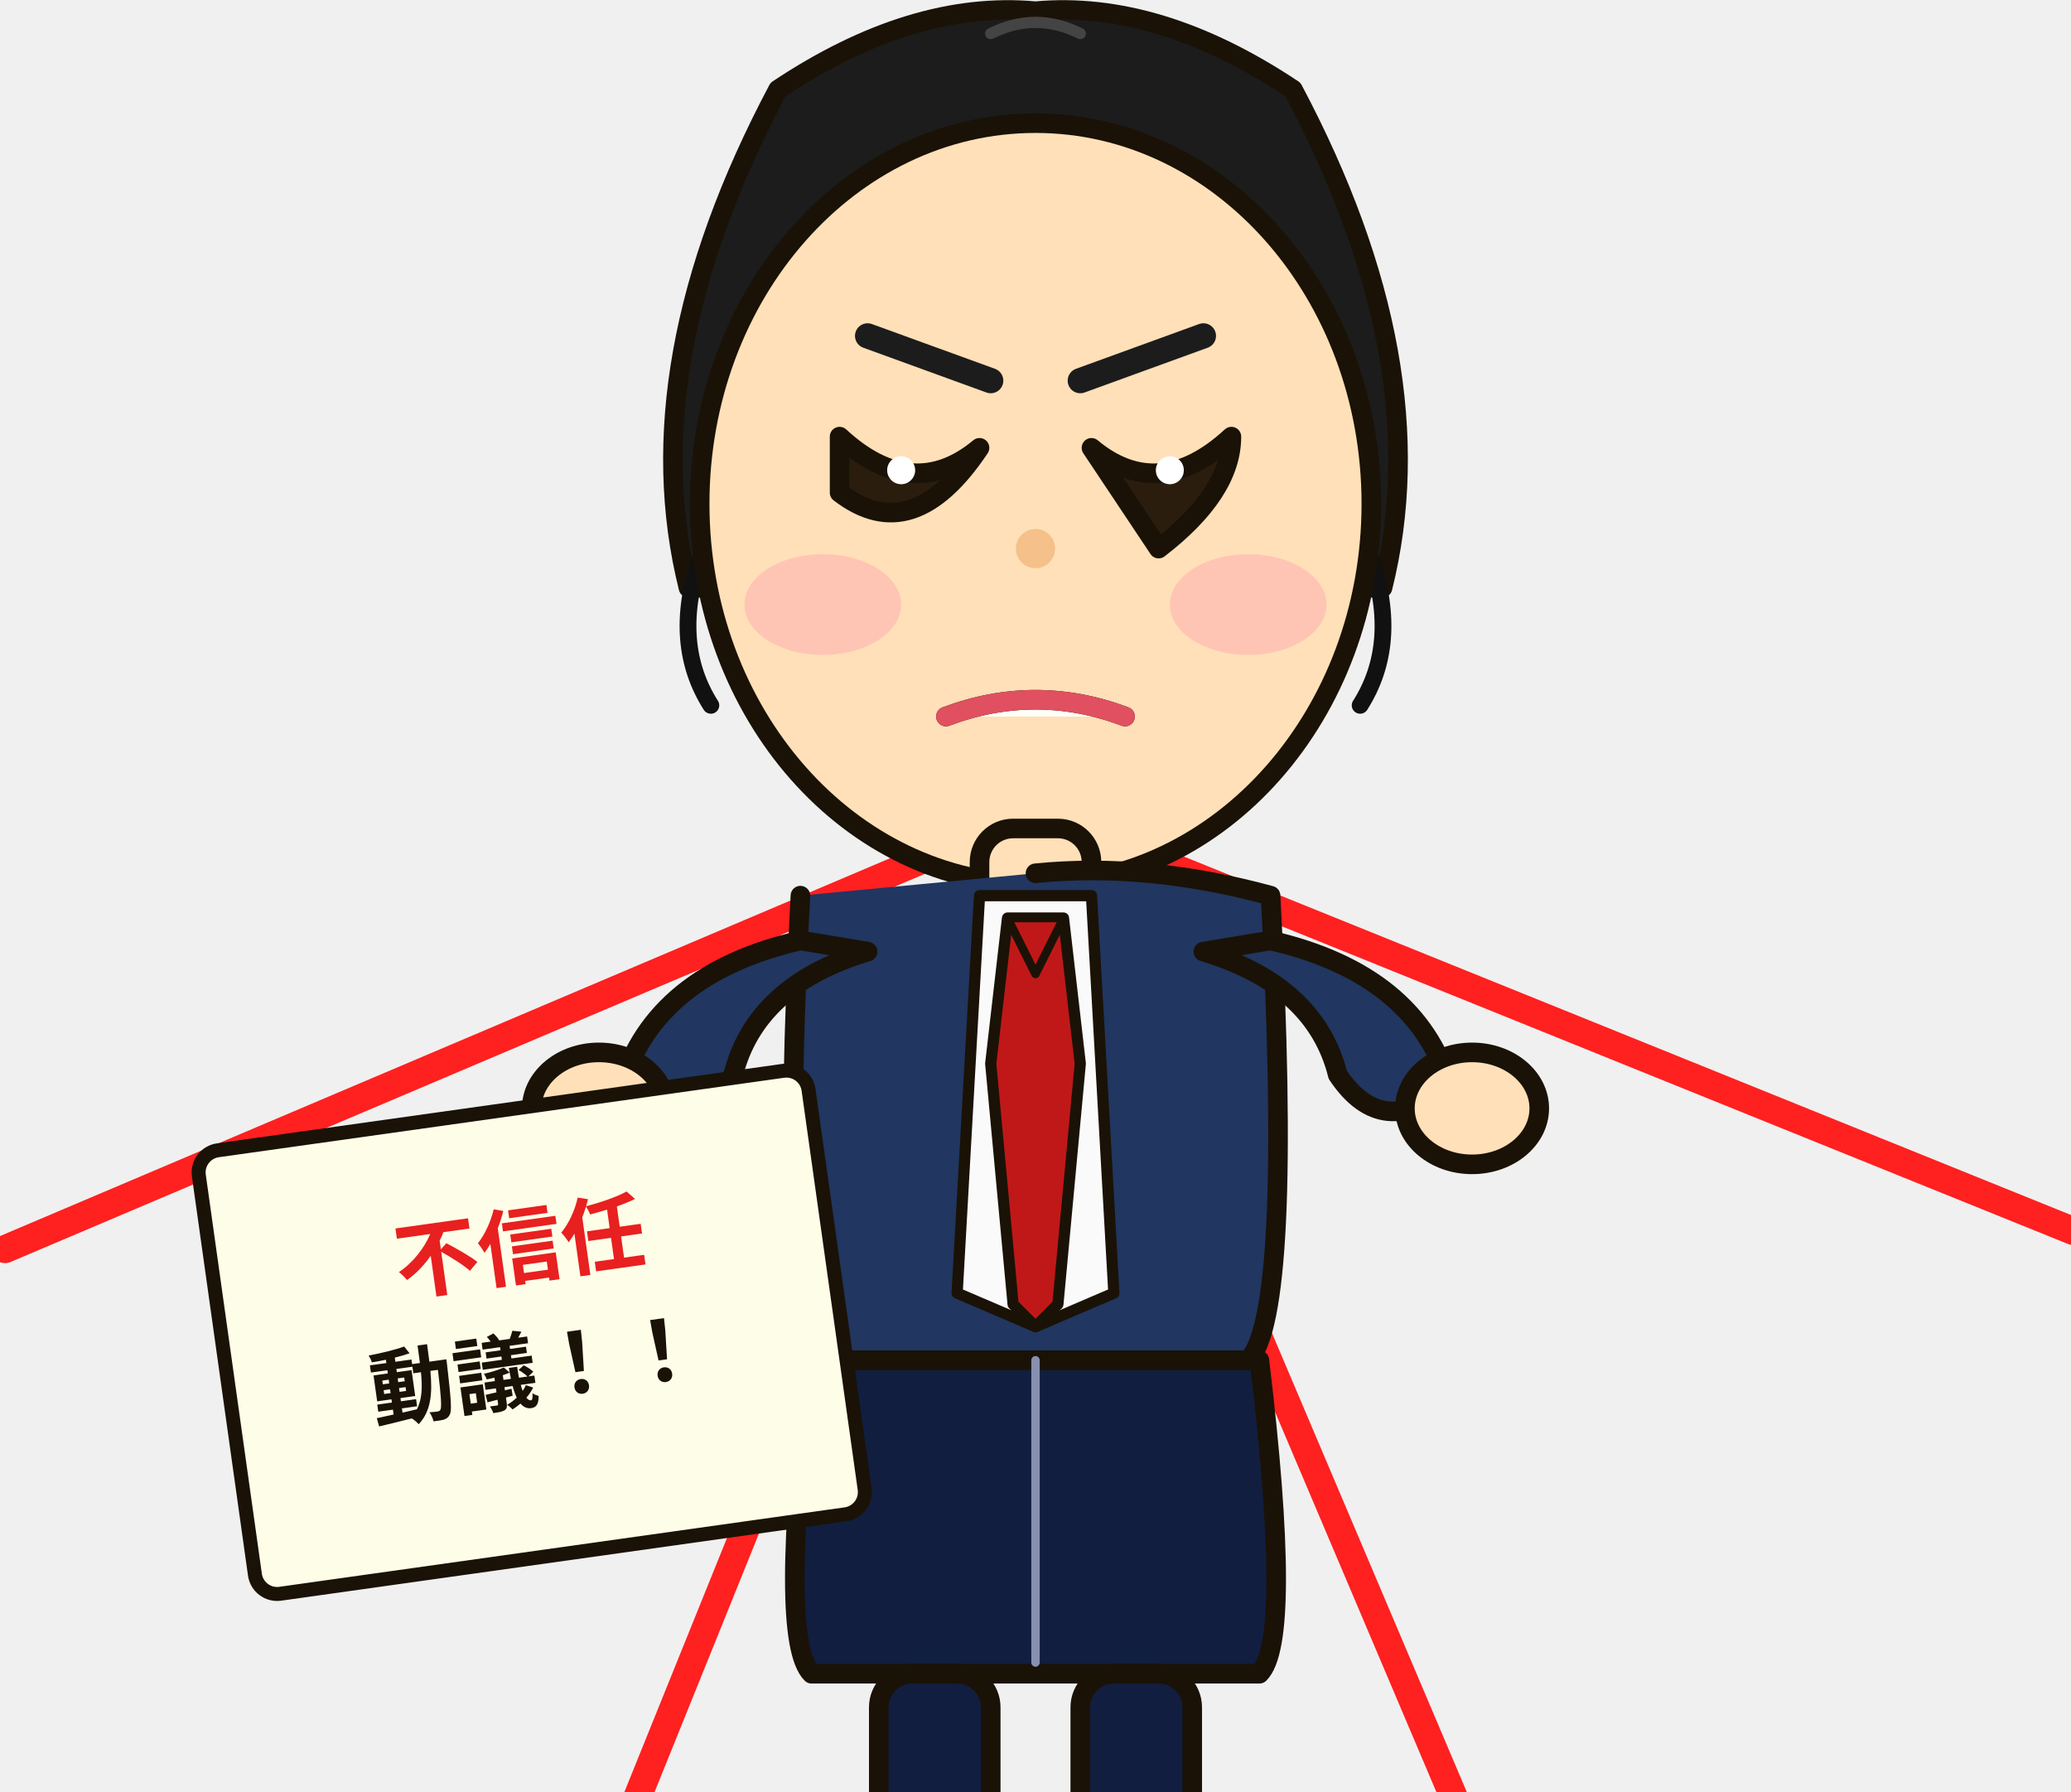
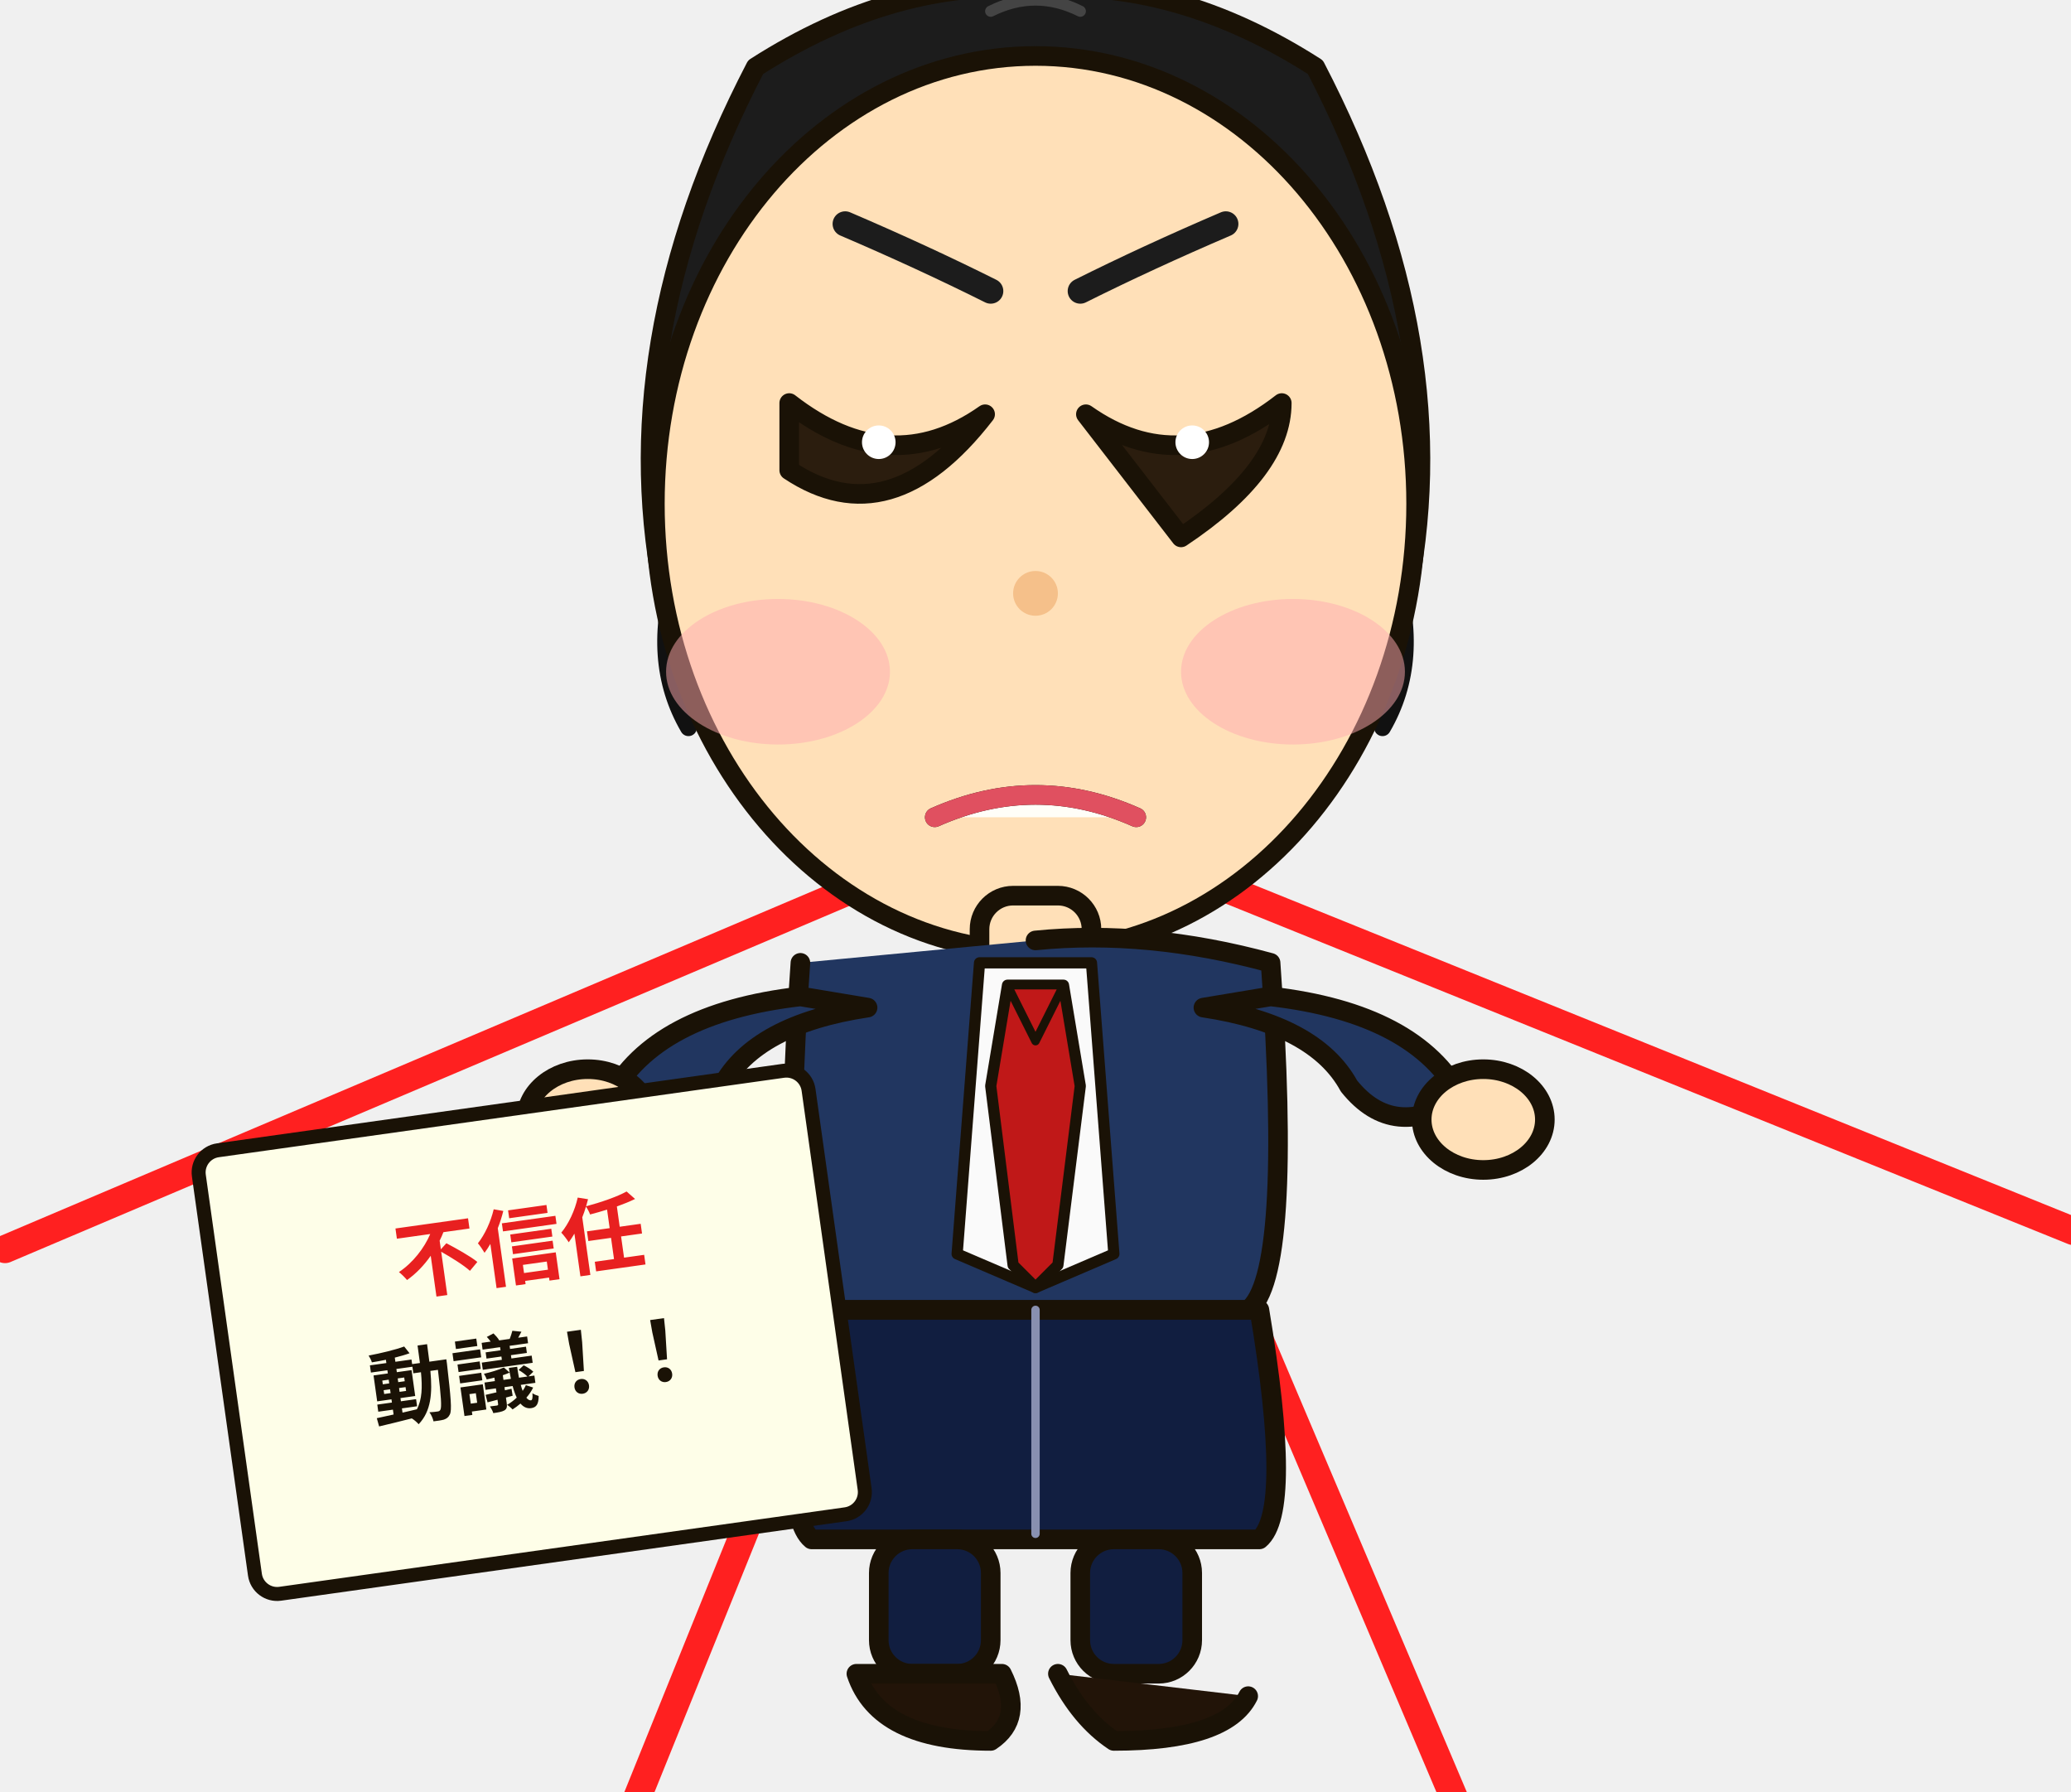
<svg xmlns="http://www.w3.org/2000/svg" width="370" height="320" viewBox="0 0 370 320">
  <line x1="185" y1="145" x2="370.437" y2="219.921" stroke="#FF2020" stroke-width="5" stroke-linecap="round" />
  <line x1="185" y1="145" x2="263.146" y2="329.101" stroke="#FF2020" stroke-width="5" stroke-linecap="round" />
  <line x1="185" y1="145" x2="110.079" y2="330.437" stroke="#FF2020" stroke-width="5" stroke-linecap="round" />
  <line x1="185" y1="145" x2="0.899" y2="223.146" stroke="#FF2020" stroke-width="5" stroke-linecap="round" />
-   <path d="M 123,105 Q 113,65 139,16 Q 163,0 185,2 Q 207,0 231,16 Q 257,65 247,105 Z" fill="#1C1C1C" stroke="#1A1206" stroke-width="3.5" stroke-linecap="round" stroke-linejoin="round" />
-   <path d="M 177,6 Q 185,2 193,6" fill="none" stroke="#444" stroke-width="2" stroke-linecap="round" stroke-linejoin="round" />
-   <path d="M 125,100 Q 120,115 127,126" fill="none" stroke="#111" stroke-width="3" stroke-linecap="round" stroke-linejoin="round" />
-   <path d="M 245,100 Q 250,115 243,126" fill="none" stroke="#111" stroke-width="3" stroke-linecap="round" stroke-linejoin="round" />
-   <ellipse cx="185" cy="90" rx="60" ry="68" fill="#FFE0B8" stroke="#1A1206" stroke-width="3.5" />
-   <ellipse cx="147" cy="108" rx="14" ry="9" fill="#FFAAB0" stroke="none" stroke-width="0" opacity="0.5" />
-   <ellipse cx="223" cy="108" rx="14" ry="9" fill="#FFAAB0" stroke="none" stroke-width="0" opacity="0.5" />
-   <path d="M 155,60 L 177,68" fill="none" stroke="#1C1C1C" stroke-width="4.5" stroke-linecap="round" stroke-linejoin="round" />
-   <path d="M 215,60 L 193,68" fill="none" stroke="#1C1C1C" stroke-width="4.5" stroke-linecap="round" stroke-linejoin="round" />
-   <path d="M 150,78 Q 163,90 175,80 Q 163,98 150,88 Z" fill="#2B1D0E" stroke="#1A1206" stroke-width="3.5" stroke-linecap="round" stroke-linejoin="round" />
-   <path d="M 195,80 Q 207,90 220,78 Q 220,88 207,98 Z" fill="#2B1D0E" stroke="#1A1206" stroke-width="3.5" stroke-linecap="round" stroke-linejoin="round" />
-   <circle cx="161" cy="84" r="2.5" fill="#FFFFFF" stroke="none" stroke-width="3.5" />
-   <circle cx="209" cy="84" r="2.5" fill="#FFFFFF" stroke="none" stroke-width="3.5" />
-   <circle cx="185" cy="98" r="3.5" fill="#F5C08A" stroke="none" stroke-width="3.5" />
-   <path d="M 169,128 Q 185,122 201,128" fill="#FFFEF8" stroke="#1A1206" stroke-width="3.5" stroke-linecap="round" stroke-linejoin="round" />
-   <path d="M 169,128 Q 185,122 201,128" fill="none" stroke="#E05060" stroke-width="3.5" stroke-linecap="round" stroke-linejoin="round" />
-   <rect x="175" y="148" width="20" height="18" rx="6" fill="#FFE0B8" stroke="#1A1206" stroke-width="3.5" />
-   <path d="M 143,160 Q 139,235 147,243 L 223,243 Q 231,235 227,160 Q 205,154 185,156 Q 165,154 Z" fill="#213660" stroke="#1A1206" stroke-width="3.5" stroke-linecap="round" stroke-linejoin="round" />
-   <path d="M 175,160 L 171,231 L 185,237 L 199,231 L 195,160 Z" fill="#FAFAFA" stroke="#1A1206" stroke-width="2" stroke-linecap="round" stroke-linejoin="round" />
-   <path d="M 180,164 L 190,164 L 193,190 L 189,233 L 185,237 L 181,233 L 177,190 Z" fill="#C01818" stroke="#1A1206" stroke-width="2" stroke-linecap="round" stroke-linejoin="round" />
-   <path d="M 180,164 L 190,164 L 185,174 Z" fill="#C01818" stroke="#1A1206" stroke-width="1.5" stroke-linecap="round" stroke-linejoin="round" />
-   <path d="M 143,168 Q 117,174 111,194 Q 123,204 131,192 Q 135,176 155,170 Z" fill="#213660" stroke="#1A1206" stroke-width="3.5" stroke-linecap="round" stroke-linejoin="round" />
-   <ellipse cx="107" cy="198" rx="12" ry="10" fill="#FFE0B8" stroke="#1A1206" stroke-width="3.5" />
-   <path d="M 227,168 Q 253,174 259,194 Q 247,204 239,192 Q 235,176 215,170 Z" fill="#213660" stroke="#1A1206" stroke-width="3.5" stroke-linecap="round" stroke-linejoin="round" />
-   <ellipse cx="263" cy="198" rx="12" ry="10" fill="#FFE0B8" stroke="#1A1206" stroke-width="3.5" />
-   <path d="M 145,243 Q 139,293 145,299 L 225,299 Q 231,293 225,243 Z" fill="#111E40" stroke="#1A1206" stroke-width="3.5" stroke-linecap="round" stroke-linejoin="round" />
-   <line x1="185" y1="243" x2="185" y2="297" stroke="#8890B0" stroke-width="1.5" stroke-linecap="round" />
-   <rect x="157" y="299" width="20" height="38" rx="6" fill="#111E40" stroke="#1A1206" stroke-width="3.5" />
-   <rect x="193" y="299" width="20" height="38" rx="6" fill="#111E40" stroke="#1A1206" stroke-width="3.5" />
-   <path d="M 153,337 Q 157,353 177,353 Q 183,347 179,337 Z" fill="#221408" stroke="#1A1206" stroke-width="3.5" stroke-linecap="round" stroke-linejoin="round" />
-   <path d="M 189,337 Q 193,347 199,353 Q 219,353 223,343 Q 219,337 Z" fill="#221408" stroke="#1A1206" stroke-width="3.5" stroke-linecap="round" stroke-linejoin="round" />
+   <path d="M 119,108 Q 109,62 135,12 Q 160,-4 185,-2 Q 210,-4 235,12 Q 261,62 251,108 Z" fill="#1C1C1C" stroke="#1A1206" stroke-width="3.5" stroke-linecap="round" stroke-linejoin="round" />
+   <path d="M 177,2 Q 185,-2 193,2" fill="none" stroke="#444" stroke-width="2" stroke-linecap="round" stroke-linejoin="round" />
+   <path d="M 121,102 Q 116,118 123,130" fill="none" stroke="#111" stroke-width="3" stroke-linecap="round" stroke-linejoin="round" />
+   <path d="M 249,102 Q 254,118 247,130" fill="none" stroke="#111" stroke-width="3" stroke-linecap="round" stroke-linejoin="round" />
+   <ellipse cx="185" cy="90" rx="68" ry="80" fill="#FFE0B8" stroke="#1A1206" stroke-width="3.5" />
+   <ellipse cx="139" cy="120" rx="20" ry="13" fill="#FFAAB0" stroke="none" stroke-width="0" opacity="0.5" />
+   <ellipse cx="231" cy="120" rx="20" ry="13" fill="#FFAAB0" stroke="none" stroke-width="0" opacity="0.5" />
+   <path d="M 151,40 Q 165,46 177,52" fill="none" stroke="#1C1C1C" stroke-width="4.5" stroke-linecap="round" stroke-linejoin="round" />
+   <path d="M 219,40 Q 205,46 193,52" fill="none" stroke="#1C1C1C" stroke-width="4.5" stroke-linecap="round" stroke-linejoin="round" />
+   <path d="M 141,72 Q 159,86 176,74 Q 159,96 141,84 Z" fill="#2B1D0E" stroke="#1A1206" stroke-width="3.5" stroke-linecap="round" stroke-linejoin="round" />
+   <path d="M 194,74 Q 211,86 229,72 Q 229,84 211,96 Z" fill="#2B1D0E" stroke="#1A1206" stroke-width="3.5" stroke-linecap="round" stroke-linejoin="round" />
+   <circle cx="157" cy="79" r="3" fill="#FFFFFF" stroke="none" stroke-width="3.5" />
+   <circle cx="213" cy="79" r="3" fill="#FFFFFF" stroke="none" stroke-width="3.5" />
+   <circle cx="185" cy="106" r="4" fill="#F5C08A" stroke="none" stroke-width="3.5" />
+   <path d="M 167,146 Q 185,138 203,146" fill="#FFFEF8" stroke="#1A1206" stroke-width="3.5" stroke-linecap="round" stroke-linejoin="round" />
+   <path d="M 167,146 Q 185,138 203,146" fill="none" stroke="#E05060" stroke-width="3.5" stroke-linecap="round" stroke-linejoin="round" />
+   <rect x="175" y="160" width="20" height="18" rx="6" fill="#FFE0B8" stroke="#1A1206" stroke-width="3.5" />
+   <path d="M 143,172 Q 139,228 147,234 L 223,234 Q 231,228 227,172 Q 205,166 185,168 Q 165,166 Z" fill="#213660" stroke="#1A1206" stroke-width="3.5" stroke-linecap="round" stroke-linejoin="round" />
+   <path d="M 175,172 L 171,224 L 185,230 L 199,224 L 195,172 Z" fill="#FAFAFA" stroke="#1A1206" stroke-width="2" stroke-linecap="round" stroke-linejoin="round" />
+   <path d="M 180,176 L 190,176 L 193,194 L 189,226 L 185,230 L 181,226 L 177,194 Z" fill="#C01818" stroke="#1A1206" stroke-width="2" stroke-linecap="round" stroke-linejoin="round" />
+   <path d="M 180,176 L 190,176 L 185,186 Z" fill="#C01818" stroke="#1A1206" stroke-width="1.5" stroke-linecap="round" stroke-linejoin="round" />
+   <path d="M 143,178 Q 117,181 109,196 Q 121,204 129,194 Q 135,183 155,180 Z" fill="#213660" stroke="#1A1206" stroke-width="3.5" stroke-linecap="round" stroke-linejoin="round" />
+   <ellipse cx="105" cy="200" rx="11" ry="9" fill="#FFE0B8" stroke="#1A1206" stroke-width="3.5" />
+   <path d="M 227,178 Q 253,181 261,196 Q 249,204 241,194 Q 235,183 215,180 Z" fill="#213660" stroke="#1A1206" stroke-width="3.5" stroke-linecap="round" stroke-linejoin="round" />
+   <ellipse cx="265" cy="200" rx="11" ry="9" fill="#FFE0B8" stroke="#1A1206" stroke-width="3.5" />
+   <path d="M 145,234 Q 139,270 145,275 L 225,275 Q 231,270 225,234 Z" fill="#111E40" stroke="#1A1206" stroke-width="3.5" stroke-linecap="round" stroke-linejoin="round" />
+   <line x1="185" y1="234" x2="185" y2="274" stroke="#8890B0" stroke-width="1.5" stroke-linecap="round" />
+   <rect x="157" y="275" width="20" height="24" rx="6" fill="#111E40" stroke="#1A1206" stroke-width="3.5" />
+   <rect x="193" y="275" width="20" height="24" rx="6" fill="#111E40" stroke="#1A1206" stroke-width="3.5" />
+   <path d="M 153,299 Q 157,311 177,311 Q 183,307 179,299 Z" fill="#221408" stroke="#1A1206" stroke-width="3.5" stroke-linecap="round" stroke-linejoin="round" />
+   <path d="M 189,299 Q 193,307 199,311 Q 219,311 223,303 Q 219,299 Z" fill="#221408" stroke="#1A1206" stroke-width="3.5" stroke-linecap="round" stroke-linejoin="round" />
  <rect x="40" y="198" width="110" height="80" rx="4" fill="#FEFEE8" stroke="#1A1206" stroke-width="2.5" transform="rotate(-8 95 238)" />
  <text x="95" y="228" font-size="15" font-weight="bold" font-family="sans-serif" fill="#E82020" text-anchor="middle" transform="rotate(-8 95 238)">不信任</text>
  <text x="95" y="250" font-size="15" font-weight="bold" font-family="sans-serif" fill="#1A1206" text-anchor="middle" transform="rotate(-8 95 238)">動議！！</text>
</svg>
